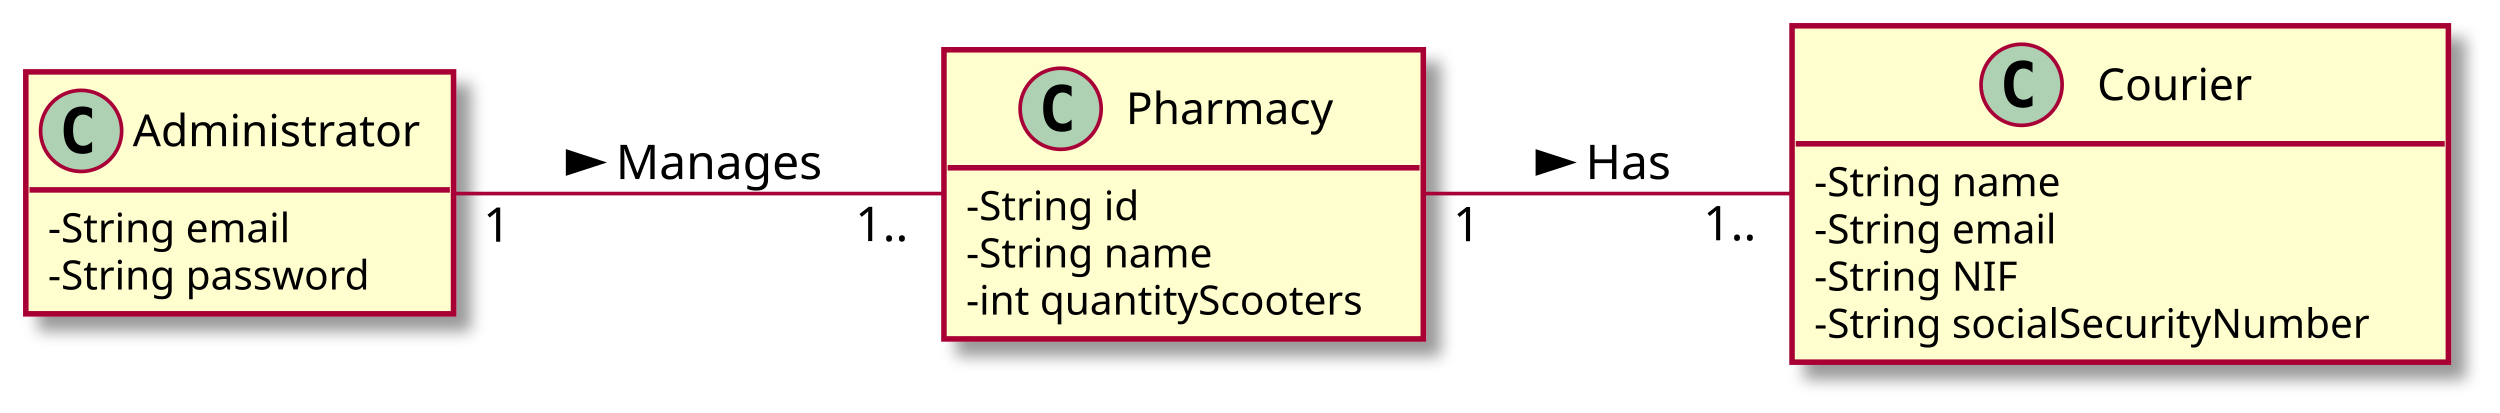
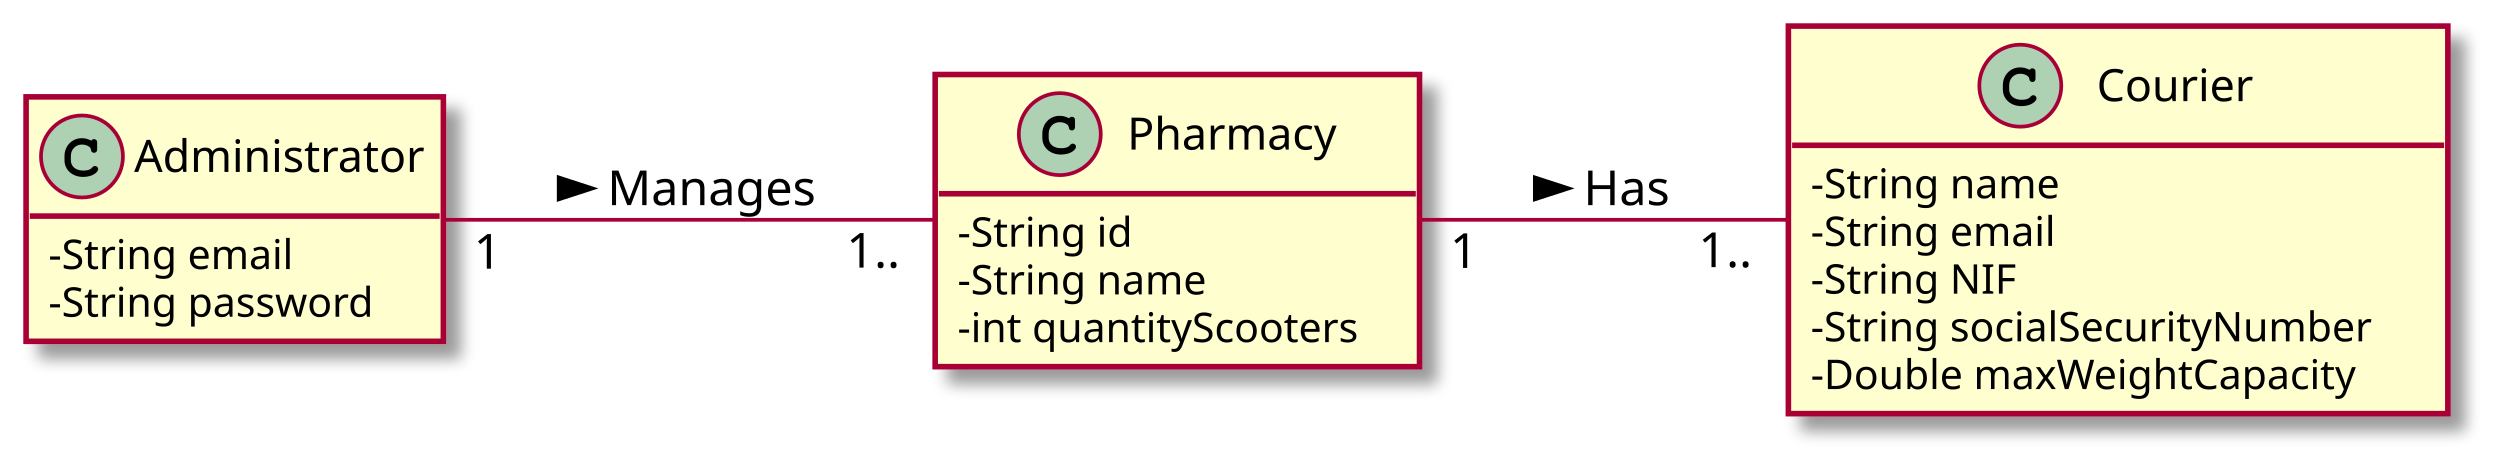
- <svg xmlns="http://www.w3.org/2000/svg" contentScriptType="application/ecmascript" contentStyleType="text/css" height="112px" preserveAspectRatio="none" style="width:678px;height:112px;" version="1.1" viewBox="0 0 678 112" width="678px" zoomAndPan="magnify">
+ <svg xmlns="http://www.w3.org/2000/svg" contentScriptType="application/ecmascript" contentStyleType="text/css" height="125px" preserveAspectRatio="none" style="width:671px;height:125px;" version="1.1" viewBox="0 0 671 125" width="671px" zoomAndPan="magnify">
  <defs>
-     <filter height="300%" id="f9pbpylllkabs" width="300%" x="-1" y="-1">
+     <filter height="300%" id="f1liy8c2xid829" width="300%" x="-1" y="-1">
      <feGaussianBlur result="blurOut" stdDeviation="2.0" />
      <feColorMatrix in="blurOut" result="blurOut2" type="matrix" values="0 0 0 0 0 0 0 0 0 0 0 0 0 0 0 0 0 0 .4 0" />
      <feOffset dx="4.0" dy="4.0" in="blurOut2" result="blurOut3" />
      <feBlend in="SourceGraphic" in2="blurOut3" mode="normal" />
    </filter>
  </defs>
  <g>
-     <rect codeLine="6" fill="#FEFECE" filter="url(#f9pbpylllkabs)" height="65.609" id="Administrator" style="stroke:#A80036;stroke-width:1.5;" width="116" x="7" y="19.5" />
-     <ellipse cx="22" cy="35.5" fill="#ADD1B2" rx="11" ry="11" style="stroke:#A80036;stroke-width:1.0;" />
-     <path d="M24.969,41.141 Q24.391,41.438 23.75,41.578 Q23.109,41.734 22.406,41.734 Q19.906,41.734 18.578,40.094 Q17.266,38.438 17.266,35.312 Q17.266,32.188 18.578,30.531 Q19.906,28.875 22.406,28.875 Q23.109,28.875 23.75,29.031 Q24.406,29.188 24.969,29.484 L24.969,32.203 Q24.344,31.625 23.75,31.359 Q23.156,31.078 22.531,31.078 Q21.188,31.078 20.5,32.156 Q19.812,33.219 19.812,35.312 Q19.812,37.406 20.5,38.484 Q21.188,39.547 22.531,39.547 Q23.156,39.547 23.75,39.281 Q24.344,39 24.969,38.422 L24.969,41.141 Z " fill="#000000" />
-     <text fill="#000000" font-family="sans-serif" font-size="12" lengthAdjust="spacingAndGlyphs" textLength="84" x="36" y="39.654">Administrator</text>
-     <line style="stroke:#A80036;stroke-width:1.5;" x1="8" x2="122" y1="51.5" y2="51.5" />
-     <text fill="#000000" font-family="sans-serif" font-size="11" lengthAdjust="spacingAndGlyphs" textLength="73" x="13" y="65.71">-String email</text>
-     <text fill="#000000" font-family="sans-serif" font-size="11" lengthAdjust="spacingAndGlyphs" textLength="98" x="13" y="78.515">-String password</text>
-     <rect codeLine="12" fill="#FEFECE" filter="url(#f9pbpylllkabs)" height="78.414" id="Pharmacy" style="stroke:#A80036;stroke-width:1.5;" width="130" x="256" y="13.5" />
-     <ellipse cx="287.65" cy="29.5" fill="#ADD1B2" rx="11" ry="11" style="stroke:#A80036;stroke-width:1.0;" />
-     <path d="M290.619,35.141 Q290.041,35.438 289.4,35.578 Q288.759,35.734 288.056,35.734 Q285.556,35.734 284.228,34.094 Q282.916,32.438 282.916,29.312 Q282.916,26.188 284.228,24.531 Q285.556,22.875 288.056,22.875 Q288.759,22.875 289.4,23.031 Q290.056,23.188 290.619,23.484 L290.619,26.203 Q289.994,25.625 289.4,25.359 Q288.806,25.078 288.181,25.078 Q286.837,25.078 286.15,26.156 Q285.462,27.219 285.462,29.312 Q285.462,31.406 286.15,32.484 Q286.837,33.547 288.181,33.547 Q288.806,33.547 289.4,33.281 Q289.994,33 290.619,32.422 L290.619,35.141 Z " fill="#000000" />
-     <text fill="#000000" font-family="sans-serif" font-size="12" lengthAdjust="spacingAndGlyphs" textLength="61" x="305.35" y="33.654">Pharmacy</text>
-     <line style="stroke:#A80036;stroke-width:1.5;" x1="257" x2="385" y1="45.5" y2="45.5" />
-     <text fill="#000000" font-family="sans-serif" font-size="11" lengthAdjust="spacingAndGlyphs" textLength="52" x="262" y="59.71">-String id</text>
-     <text fill="#000000" font-family="sans-serif" font-size="11" lengthAdjust="spacingAndGlyphs" textLength="74" x="262" y="72.515">-String name</text>
-     <text fill="#000000" font-family="sans-serif" font-size="11" lengthAdjust="spacingAndGlyphs" textLength="118" x="262" y="85.32">-int quantityScooters</text>
-     <rect codeLine="18" fill="#FEFECE" filter="url(#f9pbpylllkabs)" height="91.219" id="Courier" style="stroke:#A80036;stroke-width:1.5;" width="178" x="486" y="7" />
-     <ellipse cx="548.25" cy="23" fill="#ADD1B2" rx="11" ry="11" style="stroke:#A80036;stroke-width:1.0;" />
-     <path d="M551.219,28.641 Q550.641,28.938 550,29.078 Q549.359,29.234 548.656,29.234 Q546.156,29.234 544.828,27.594 Q543.516,25.938 543.516,22.812 Q543.516,19.688 544.828,18.031 Q546.156,16.375 548.656,16.375 Q549.359,16.375 550,16.531 Q550.656,16.688 551.219,16.984 L551.219,19.703 Q550.594,19.125 550,18.859 Q549.406,18.578 548.781,18.578 Q547.438,18.578 546.75,19.656 Q546.062,20.719 546.062,22.812 Q546.062,24.906 546.75,25.984 Q547.438,27.047 548.781,27.047 Q549.406,27.047 550,26.781 Q550.594,26.5 551.219,25.922 L551.219,28.641 Z " fill="#000000" />
-     <text fill="#000000" font-family="sans-serif" font-size="12" lengthAdjust="spacingAndGlyphs" textLength="45" x="568.75" y="27.154">Courier</text>
-     <line style="stroke:#A80036;stroke-width:1.5;" x1="487" x2="663" y1="39" y2="39" />
-     <text fill="#000000" font-family="sans-serif" font-size="11" lengthAdjust="spacingAndGlyphs" textLength="74" x="492" y="53.21">-String name</text>
-     <text fill="#000000" font-family="sans-serif" font-size="11" lengthAdjust="spacingAndGlyphs" textLength="73" x="492" y="66.015">-String email</text>
-     <text fill="#000000" font-family="sans-serif" font-size="11" lengthAdjust="spacingAndGlyphs" textLength="59" x="492" y="78.82">-String NIF</text>
-     <text fill="#000000" font-family="sans-serif" font-size="11" lengthAdjust="spacingAndGlyphs" textLength="166" x="492" y="91.624">-String socialSecurityNumber</text>
-     <path codeLine="27" d="M386.082,52.5 C416.361,52.5 452.857,52.5 485.665,52.5 " fill="none" id="Pharmacy-Courier" style="stroke:#A80036;stroke-width:1.0;" />
-     <polygon fill="#000000" points="426,44.066,416.955,41.127,416.955,47.005,426,44.066" style="stroke:#000000;stroke-width:1.0;" />
-     <text fill="#000000" font-family="sans-serif" font-size="13" lengthAdjust="spacingAndGlyphs" textLength="25" x="430" y="48.567">Has</text>
-     <text fill="#000000" font-family="sans-serif" font-size="13" lengthAdjust="spacingAndGlyphs" textLength="8" x="394.069" y="65.418">1</text>
-     <text fill="#000000" font-family="sans-serif" font-size="13" lengthAdjust="spacingAndGlyphs" textLength="16" x="461.909" y="65.161">1..</text>
-     <path codeLine="30" d="M123.09,52.5 C162.626,52.5 214.997,52.5 255.935,52.5 " fill="none" id="Administrator-Pharmacy" style="stroke:#A80036;stroke-width:1.0;" />
-     <polygon fill="#000000" points="163,44.066,153.955,41.127,153.955,47.005,163,44.066" style="stroke:#000000;stroke-width:1.0;" />
-     <text fill="#000000" font-family="sans-serif" font-size="13" lengthAdjust="spacingAndGlyphs" textLength="58" x="167" y="48.567">Manages</text>
-     <text fill="#000000" font-family="sans-serif" font-size="13" lengthAdjust="spacingAndGlyphs" textLength="8" x="131.046" y="65.561">1</text>
-     <text fill="#000000" font-family="sans-serif" font-size="13" lengthAdjust="spacingAndGlyphs" textLength="16" x="231.943" y="65.372">1..</text>
+     <rect codeLine="6" fill="#FEFECE" filter="url(#f1liy8c2xid829)" height="65.609" id="Administrator" style="stroke:#A80036;stroke-width:1.5;" width="112" x="7" y="26" />
+     <ellipse cx="22" cy="42" fill="#ADD1B2" rx="11" ry="11" style="stroke:#A80036;stroke-width:1.0;" />
+     <path d="M24.344,37.672 C23.406,37.234 22.812,37.094 21.938,37.094 C19.312,37.094 17.312,39.172 17.312,41.891 L17.312,43.016 C17.312,45.594 19.422,47.484 22.312,47.484 C23.531,47.484 24.688,47.188 25.438,46.641 C26.016,46.234 26.344,45.781 26.344,45.391 C26.344,44.938 25.953,44.547 25.484,44.547 C25.266,44.547 25.062,44.625 24.875,44.812 C24.422,45.297 24.422,45.297 24.234,45.391 C23.812,45.656 23.125,45.781 22.359,45.781 C20.312,45.781 19.016,44.688 19.016,42.984 L19.016,41.891 C19.016,40.109 20.266,38.797 22,38.797 C22.578,38.797 23.188,38.953 23.656,39.203 C24.141,39.484 24.312,39.703 24.406,40.109 C24.469,40.516 24.5,40.641 24.641,40.766 C24.781,40.906 25.016,41.016 25.234,41.016 C25.5,41.016 25.766,40.875 25.938,40.656 C26.047,40.5 26.078,40.312 26.078,39.891 L26.078,38.469 C26.078,38.031 26.062,37.906 25.969,37.75 C25.812,37.484 25.531,37.344 25.234,37.344 C24.938,37.344 24.734,37.438 24.516,37.75 L24.344,37.672 Z " fill="#000000" />
+     <text fill="#000000" font-family="sans-serif" font-size="12" lengthAdjust="spacingAndGlyphs" textLength="80" x="36" y="46.154">Administrator</text>
+     <line style="stroke:#A80036;stroke-width:1.5;" x1="8" x2="118" y1="58" y2="58" />
+     <text fill="#000000" font-family="sans-serif" font-size="11" lengthAdjust="spacingAndGlyphs" textLength="73" x="13" y="72.21">-String email</text>
+     <text fill="#000000" font-family="sans-serif" font-size="11" lengthAdjust="spacingAndGlyphs" textLength="94" x="13" y="85.015">-String password</text>
+     <rect codeLine="12" fill="#FEFECE" filter="url(#f1liy8c2xid829)" height="78.414" id="Pharmacy" style="stroke:#A80036;stroke-width:1.5;" width="130" x="251" y="20" />
+     <ellipse cx="284.45" cy="36" fill="#ADD1B2" rx="11" ry="11" style="stroke:#A80036;stroke-width:1.0;" />
+     <path d="M286.794,31.672 C285.856,31.234 285.262,31.094 284.387,31.094 C281.762,31.094 279.762,33.172 279.762,35.891 L279.762,37.016 C279.762,39.594 281.872,41.484 284.762,41.484 C285.981,41.484 287.137,41.188 287.887,40.641 C288.466,40.234 288.794,39.781 288.794,39.391 C288.794,38.938 288.403,38.547 287.934,38.547 C287.716,38.547 287.512,38.625 287.325,38.812 C286.872,39.297 286.872,39.297 286.684,39.391 C286.262,39.656 285.575,39.781 284.809,39.781 C282.762,39.781 281.466,38.688 281.466,36.984 L281.466,35.891 C281.466,34.109 282.716,32.797 284.45,32.797 C285.028,32.797 285.637,32.953 286.106,33.203 C286.591,33.484 286.762,33.703 286.856,34.109 C286.919,34.516 286.95,34.641 287.091,34.766 C287.231,34.906 287.466,35.016 287.684,35.016 C287.95,35.016 288.216,34.875 288.387,34.656 C288.497,34.5 288.528,34.312 288.528,33.891 L288.528,32.469 C288.528,32.031 288.512,31.906 288.419,31.75 C288.262,31.484 287.981,31.344 287.684,31.344 C287.387,31.344 287.184,31.438 286.966,31.75 L286.794,31.672 Z " fill="#000000" />
+     <text fill="#000000" font-family="sans-serif" font-size="12" lengthAdjust="spacingAndGlyphs" textLength="57" x="302.55" y="40.154">Pharmacy</text>
+     <line style="stroke:#A80036;stroke-width:1.5;" x1="252" x2="380" y1="52" y2="52" />
+     <text fill="#000000" font-family="sans-serif" font-size="11" lengthAdjust="spacingAndGlyphs" textLength="51" x="257" y="66.21">-String id</text>
+     <text fill="#000000" font-family="sans-serif" font-size="11" lengthAdjust="spacingAndGlyphs" textLength="74" x="257" y="79.015">-String name</text>
+     <text fill="#000000" font-family="sans-serif" font-size="11" lengthAdjust="spacingAndGlyphs" textLength="118" x="257" y="91.82">-int quantityScooters</text>
+     <rect codeLine="18" fill="#FEFECE" filter="url(#f1liy8c2xid829)" height="104.023" id="Courier" style="stroke:#A80036;stroke-width:1.5;" width="177" x="480" y="7" />
+     <ellipse cx="542.25" cy="23" fill="#ADD1B2" rx="11" ry="11" style="stroke:#A80036;stroke-width:1.0;" />
+     <path d="M544.594,18.672 C543.656,18.234 543.062,18.094 542.188,18.094 C539.562,18.094 537.562,20.172 537.562,22.891 L537.562,24.016 C537.562,26.594 539.672,28.484 542.562,28.484 C543.781,28.484 544.938,28.188 545.688,27.641 C546.266,27.234 546.594,26.781 546.594,26.391 C546.594,25.938 546.203,25.547 545.734,25.547 C545.516,25.547 545.312,25.625 545.125,25.812 C544.672,26.297 544.672,26.297 544.484,26.391 C544.062,26.656 543.375,26.781 542.609,26.781 C540.562,26.781 539.266,25.688 539.266,23.984 L539.266,22.891 C539.266,21.109 540.516,19.797 542.25,19.797 C542.828,19.797 543.438,19.953 543.906,20.203 C544.391,20.484 544.562,20.703 544.656,21.109 C544.719,21.516 544.75,21.641 544.891,21.766 C545.031,21.906 545.266,22.016 545.484,22.016 C545.75,22.016 546.016,21.875 546.188,21.656 C546.297,21.5 546.328,21.312 546.328,20.891 L546.328,19.469 C546.328,19.031 546.312,18.906 546.219,18.75 C546.062,18.484 545.781,18.344 545.484,18.344 C545.188,18.344 544.984,18.438 544.766,18.75 L544.594,18.672 Z " fill="#000000" />
+     <text fill="#000000" font-family="sans-serif" font-size="12" lengthAdjust="spacingAndGlyphs" textLength="44" x="562.75" y="27.154">Courier</text>
+     <line style="stroke:#A80036;stroke-width:1.5;" x1="481" x2="656" y1="39" y2="39" />
+     <text fill="#000000" font-family="sans-serif" font-size="11" lengthAdjust="spacingAndGlyphs" textLength="74" x="486" y="53.21">-String name</text>
+     <text fill="#000000" font-family="sans-serif" font-size="11" lengthAdjust="spacingAndGlyphs" textLength="73" x="486" y="66.015">-String email</text>
+     <text fill="#000000" font-family="sans-serif" font-size="11" lengthAdjust="spacingAndGlyphs" textLength="58" x="486" y="78.82">-String NIF</text>
+     <text fill="#000000" font-family="sans-serif" font-size="11" lengthAdjust="spacingAndGlyphs" textLength="165" x="486" y="91.624">-String socialSecurityNumber</text>
+     <text fill="#000000" font-family="sans-serif" font-size="11" lengthAdjust="spacingAndGlyphs" textLength="163" x="486" y="104.429">-Double maxWeightCapacity</text>
+     <path codeLine="28" d="M381.185,59 C411.191,59 447.389,59 479.867,59 " fill="none" id="Pharmacy-Courier" style="stroke:#A80036;stroke-width:1.0;" />
+     <polygon fill="#000000" points="421,50.566,411.955,47.627,411.955,53.505,421,50.566" style="stroke:#000000;stroke-width:1.0;" />
+     <text fill="#000000" font-family="sans-serif" font-size="13" lengthAdjust="spacingAndGlyphs" textLength="24" x="425" y="55.067">Has</text>
+     <text fill="#000000" font-family="sans-serif" font-size="13" lengthAdjust="spacingAndGlyphs" textLength="8" x="389.185" y="71.918">1</text>
+     <text fill="#000000" font-family="sans-serif" font-size="13" lengthAdjust="spacingAndGlyphs" textLength="16" x="455.865" y="71.692">1..</text>
+     <path codeLine="31" d="M119.083,59 C157.902,59 210.011,59 250.729,59 " fill="none" id="Administrator-Pharmacy" style="stroke:#A80036;stroke-width:1.0;" />
+     <polygon fill="#000000" points="159,50.566,149.955,47.627,149.955,53.505,159,50.566" style="stroke:#000000;stroke-width:1.0;" />
+     <text fill="#000000" font-family="sans-serif" font-size="13" lengthAdjust="spacingAndGlyphs" textLength="57" x="163" y="55.067">Manages</text>
+     <text fill="#000000" font-family="sans-serif" font-size="13" lengthAdjust="spacingAndGlyphs" textLength="8" x="127.157" y="72.11">1</text>
+     <text fill="#000000" font-family="sans-serif" font-size="13" lengthAdjust="spacingAndGlyphs" textLength="16" x="227.173" y="71.826">1..</text>
  </g>
</svg>
